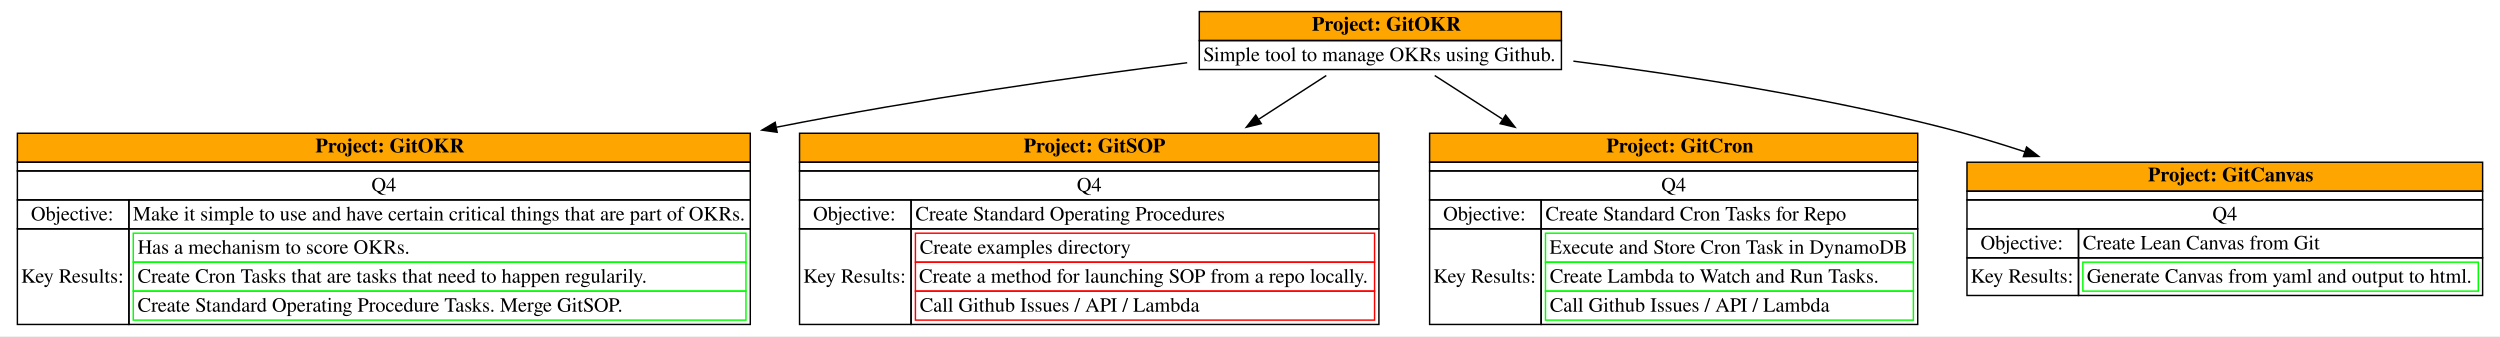
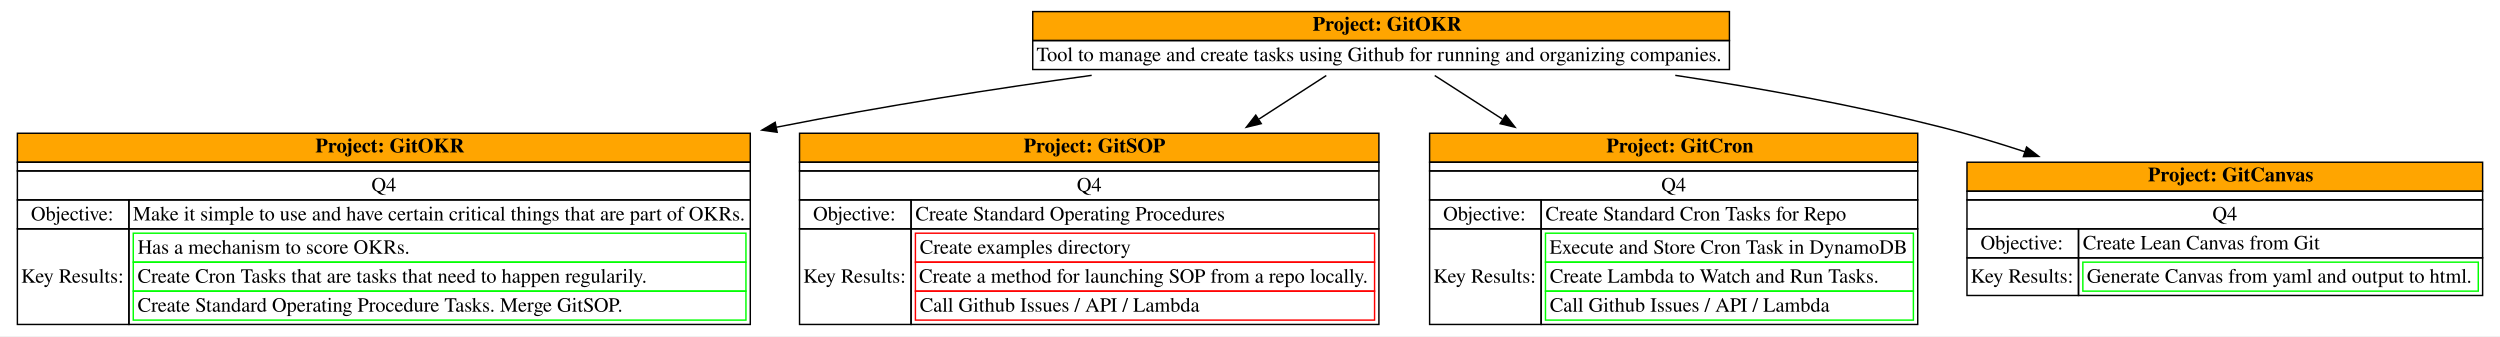
<svg xmlns="http://www.w3.org/2000/svg" width="1726pt" height="232pt" viewBox="0.00 0.00 1726.00 232.00">
  <g id="graph0" class="graph" transform="scale(1 1) rotate(0) translate(4 228)">
    <polygon fill="#ffffff" stroke="transparent" points="-4,4 -4,-228 1722,-228 1722,4 -4,4" />
    <g id="node1" class="node">
-       <polygon fill="#ffa500" stroke="transparent" points="824,-200 824,-220 1074,-220 1074,-200 824,-200" />
-       <polygon fill="none" stroke="#000000" points="824,-200 824,-220 1074,-220 1074,-200 824,-200" />
-       <text text-anchor="start" x="901.753" y="-206.8" font-family="Times,serif" font-weight="bold" font-size="14.00" fill="#000000">Project: GitOKR</text>
-       <polygon fill="none" stroke="#000000" points="824,-180 824,-200 1074,-200 1074,-180 824,-180" />
-       <text text-anchor="start" x="826.698" y="-185.8" font-family="Times,serif" font-size="14.00" fill="#000000">Simple tool to manage OKRs using Github.</text>
+       <polygon fill="#ffa500" stroke="transparent" points="709,-200 709,-220 1190,-220 1190,-200 709,-200" />
+       <polygon fill="none" stroke="#000000" points="709,-200 709,-220 1190,-220 1190,-200 709,-200" />
+       <text text-anchor="start" x="902.253" y="-206.8" font-family="Times,serif" font-weight="bold" font-size="14.00" fill="#000000">Project: GitOKR</text>
+       <polygon fill="none" stroke="#000000" points="709,-180 709,-200 1190,-200 1190,-180 709,-180" />
+       <text text-anchor="start" x="711.592" y="-185.8" font-family="Times,serif" font-size="14.00" fill="#000000">Tool to manage and create tasks using Github for running and organizing companies.</text>
    </g>
    <g id="node2" class="node">
      <polygon fill="#ffa500" stroke="transparent" points="8,-116 8,-136 514,-136 514,-116 8,-116" />
      <polygon fill="none" stroke="#000000" points="8,-116 8,-136 514,-136 514,-116 8,-116" />
      <text text-anchor="start" x="213.753" y="-122.8" font-family="Times,serif" font-weight="bold" font-size="14.00" fill="#000000">Project: GitOKR</text>
      <polygon fill="none" stroke="#000000" points="8,-110 8,-116 514,-116 514,-110 8,-110" />
      <polygon fill="none" stroke="#000000" points="8,-90 8,-110 514,-110 514,-90 8,-90" />
      <text text-anchor="start" x="252.445" y="-95.8" font-family="Times,serif" font-size="14.00" fill="#000000">Q4</text>
      <polygon fill="none" stroke="#000000" points="8,-70 8,-90 85,-90 85,-70 8,-70" />
      <text text-anchor="start" x="17.345" y="-75.8" font-family="Times,serif" font-size="14.00" fill="#000000">Objective:</text>
      <polygon fill="none" stroke="#000000" points="85,-70 85,-90 514,-90 514,-70 85,-70" />
      <text text-anchor="start" x="87.815" y="-75.8" font-family="Times,serif" font-size="14.00" fill="#000000">Make it simple to use and have certain critical things that are part of OKRs.</text>
      <polygon fill="none" stroke="#000000" points="8,-4 8,-70 85,-70 85,-4 8,-4" />
      <text text-anchor="start" x="10.529" y="-32.8" font-family="Times,serif" font-size="14.00" fill="#000000">Key Results:</text>
      <polygon fill="none" stroke="#000000" points="85,-4 85,-70 514,-70 514,-4 85,-4" />
      <polygon fill="none" stroke="#00ff00" points="88,-47 88,-67 511,-67 511,-47 88,-47" />
      <text text-anchor="start" x="91" y="-52.8" font-family="Times,serif" font-size="14.00" fill="#000000">Has a mechanism to score OKRs.</text>
      <polygon fill="none" stroke="#00ff00" points="88,-27 88,-47 511,-47 511,-27 88,-27" />
      <text text-anchor="start" x="91" y="-32.8" font-family="Times,serif" font-size="14.00" fill="#000000">Create Cron Tasks that are tasks that need to happen regularily.</text>
      <polygon fill="none" stroke="#00ff00" points="88,-7 88,-27 511,-27 511,-7 88,-7" />
      <text text-anchor="start" x="91" y="-12.8" font-family="Times,serif" font-size="14.00" fill="#000000">Create Standard Operating Procedure Tasks. Merge GitSOP.</text>
    </g>
    <g id="edge1" class="edge">
-       <path fill="none" stroke="#000000" d="M815.637,-184.694C735.885,-174.624 632.437,-159.957 532.068,-140.17" />
-       <polygon fill="#000000" stroke="#000000" points="532.543,-136.696 522.052,-138.176 531.177,-143.561 532.543,-136.696" />
+       <path fill="none" stroke="#000000" d="M749.689,-175.989C683.05,-166.796 608.3,-155.226 531.868,-140.132" />
+       <polygon fill="#000000" stroke="#000000" points="532.544,-136.698 522.052,-138.176 531.176,-143.563 532.544,-136.698" />
    </g>
    <g id="node3" class="node">
      <polygon fill="#ffa500" stroke="transparent" points="548,-116 548,-136 948,-136 948,-116 548,-116" />
      <polygon fill="none" stroke="#000000" points="548,-116 548,-136 948,-136 948,-116 548,-116" />
      <text text-anchor="start" x="702.691" y="-122.8" font-family="Times,serif" font-weight="bold" font-size="14.00" fill="#000000">Project: GitSOP</text>
      <polygon fill="none" stroke="#000000" points="548,-110 548,-116 948,-116 948,-110 548,-110" />
      <polygon fill="none" stroke="#000000" points="548,-90 548,-110 948,-110 948,-90 548,-90" />
      <text text-anchor="start" x="739.445" y="-95.8" font-family="Times,serif" font-size="14.00" fill="#000000">Q4</text>
      <polygon fill="none" stroke="#000000" points="548,-70 548,-90 625,-90 625,-70 548,-70" />
      <text text-anchor="start" x="557.345" y="-75.8" font-family="Times,serif" font-size="14.00" fill="#000000">Objective:</text>
      <polygon fill="none" stroke="#000000" points="625,-70 625,-90 948,-90 948,-70 625,-70" />
      <text text-anchor="start" x="628" y="-75.8" font-family="Times,serif" font-size="14.00" fill="#000000">Create Standard Operating Procedures</text>
      <polygon fill="none" stroke="#000000" points="548,-4 548,-70 625,-70 625,-4 548,-4" />
      <text text-anchor="start" x="550.529" y="-32.8" font-family="Times,serif" font-size="14.00" fill="#000000">Key Results:</text>
      <polygon fill="none" stroke="#000000" points="625,-4 625,-70 948,-70 948,-4 625,-4" />
      <polygon fill="none" stroke="#ff0000" points="628,-47 628,-67 945,-67 945,-47 628,-47" />
      <text text-anchor="start" x="631" y="-52.8" font-family="Times,serif" font-size="14.00" fill="#000000">Create examples directory</text>
      <polygon fill="none" stroke="#ff0000" points="628,-27 628,-47 945,-47 945,-27 628,-27" />
      <text text-anchor="start" x="630.535" y="-32.8" font-family="Times,serif" font-size="14.00" fill="#000000">Create a method for launching SOP from a repo locally.</text>
      <polygon fill="none" stroke="#ff0000" points="628,-7 628,-27 945,-27 945,-7 628,-7" />
      <text text-anchor="start" x="631" y="-12.8" font-family="Times,serif" font-size="14.00" fill="#000000">Call Github Issues / API / Lambda</text>
    </g>
    <g id="edge2" class="edge">
      <path fill="none" stroke="#000000" d="M911.664,-175.853C898.13,-167.099 882.024,-156.682 865.279,-145.852" />
      <polygon fill="#000000" stroke="#000000" points="866.772,-142.649 856.475,-140.158 862.971,-148.527 866.772,-142.649" />
    </g>
    <g id="node4" class="node">
      <polygon fill="#ffa500" stroke="transparent" points="983,-116 983,-136 1320,-136 1320,-116 983,-116" />
      <polygon fill="none" stroke="#000000" points="983,-116 983,-136 1320,-136 1320,-116 983,-116" />
      <text text-anchor="start" x="1105.033" y="-122.8" font-family="Times,serif" font-weight="bold" font-size="14.00" fill="#000000">Project: GitCron</text>
      <polygon fill="none" stroke="#000000" points="983,-110 983,-116 1320,-116 1320,-110 983,-110" />
      <polygon fill="none" stroke="#000000" points="983,-90 983,-110 1320,-110 1320,-90 983,-90" />
      <text text-anchor="start" x="1142.945" y="-95.8" font-family="Times,serif" font-size="14.00" fill="#000000">Q4</text>
      <polygon fill="none" stroke="#000000" points="983,-70 983,-90 1060,-90 1060,-70 983,-70" />
      <text text-anchor="start" x="992.345" y="-75.8" font-family="Times,serif" font-size="14.00" fill="#000000">Objective:</text>
      <polygon fill="none" stroke="#000000" points="1060,-70 1060,-90 1320,-90 1320,-70 1060,-70" />
      <text text-anchor="start" x="1063" y="-75.8" font-family="Times,serif" font-size="14.00" fill="#000000">Create Standard Cron Tasks for Repo</text>
      <polygon fill="none" stroke="#000000" points="983,-4 983,-70 1060,-70 1060,-4 983,-4" />
      <text text-anchor="start" x="985.529" y="-32.8" font-family="Times,serif" font-size="14.00" fill="#000000">Key Results:</text>
      <polygon fill="none" stroke="#000000" points="1060,-4 1060,-70 1320,-70 1320,-4 1060,-4" />
      <polygon fill="none" stroke="#00ff00" points="1063,-47 1063,-67 1317,-67 1317,-47 1063,-47" />
      <text text-anchor="start" x="1065.805" y="-52.8" font-family="Times,serif" font-size="14.00" fill="#000000">Execute and Store Cron Task in DynamoDB</text>
      <polygon fill="none" stroke="#00ff00" points="1063,-27 1063,-47 1317,-47 1317,-27 1063,-27" />
      <text text-anchor="start" x="1066" y="-32.8" font-family="Times,serif" font-size="14.00" fill="#000000">Create Lambda to Watch and Run Tasks.</text>
      <polygon fill="none" stroke="#00ff00" points="1063,-7 1063,-27 1317,-27 1317,-7 1063,-7" />
      <text text-anchor="start" x="1066" y="-12.8" font-family="Times,serif" font-size="14.00" fill="#000000">Call Github Issues / API / Lambda</text>
    </g>
    <g id="edge3" class="edge">
      <path fill="none" stroke="#000000" d="M986.521,-175.853C1000.124,-167.099 1016.309,-156.682 1033.137,-145.852" />
      <polygon fill="#000000" stroke="#000000" points="1035.471,-148.513 1041.986,-140.158 1031.683,-142.626 1035.471,-148.513" />
    </g>
    <g id="node5" class="node">
      <polygon fill="#ffa500" stroke="transparent" points="1354,-96 1354,-116 1710,-116 1710,-96 1354,-96" />
      <polygon fill="none" stroke="#000000" points="1354,-96 1354,-116 1710,-116 1710,-96 1354,-96" />
      <text text-anchor="start" x="1478.926" y="-102.8" font-family="Times,serif" font-weight="bold" font-size="14.00" fill="#000000">Project: GitCanvas</text>
      <polygon fill="none" stroke="#000000" points="1354,-90 1354,-96 1710,-96 1710,-90 1354,-90" />
      <polygon fill="none" stroke="#000000" points="1354,-70 1354,-90 1710,-90 1710,-70 1354,-70" />
      <text text-anchor="start" x="1523.445" y="-75.8" font-family="Times,serif" font-size="14.00" fill="#000000">Q4</text>
      <polygon fill="none" stroke="#000000" points="1354,-50 1354,-70 1431,-70 1431,-50 1354,-50" />
      <text text-anchor="start" x="1363.345" y="-55.8" font-family="Times,serif" font-size="14.00" fill="#000000">Objective:</text>
      <polygon fill="none" stroke="#000000" points="1431,-50 1431,-70 1710,-70 1710,-50 1431,-50" />
      <text text-anchor="start" x="1434" y="-55.8" font-family="Times,serif" font-size="14.00" fill="#000000">Create Lean Canvas from Git</text>
      <polygon fill="none" stroke="#000000" points="1354,-24 1354,-50 1431,-50 1431,-24 1354,-24" />
      <text text-anchor="start" x="1356.529" y="-32.8" font-family="Times,serif" font-size="14.00" fill="#000000">Key Results:</text>
      <polygon fill="none" stroke="#000000" points="1431,-24 1431,-50 1710,-50 1710,-24 1431,-24" />
      <polygon fill="none" stroke="#00ff00" points="1434,-27 1434,-47 1707,-47 1707,-27 1434,-27" />
      <text text-anchor="start" x="1436.755" y="-32.8" font-family="Times,serif" font-size="14.00" fill="#000000">Generate Canvas from yaml and output to html.</text>
    </g>
    <g id="edge4" class="edge">
-       <path fill="none" stroke="#000000" d="M1082.259,-185.787C1157.716,-176.151 1253.435,-161.252 1337,-140 1355.638,-135.26 1374.997,-129.446 1393.963,-123.215" />
+       <path fill="none" stroke="#000000" d="M1152.609,-175.992C1212.488,-166.925 1277.795,-155.057 1337,-140 1355.638,-135.26 1374.997,-129.446 1393.963,-123.215" />
      <polygon fill="#000000" stroke="#000000" points="1395.156,-126.506 1403.536,-120.023 1392.943,-119.865 1395.156,-126.506" />
    </g>
  </g>
</svg>
